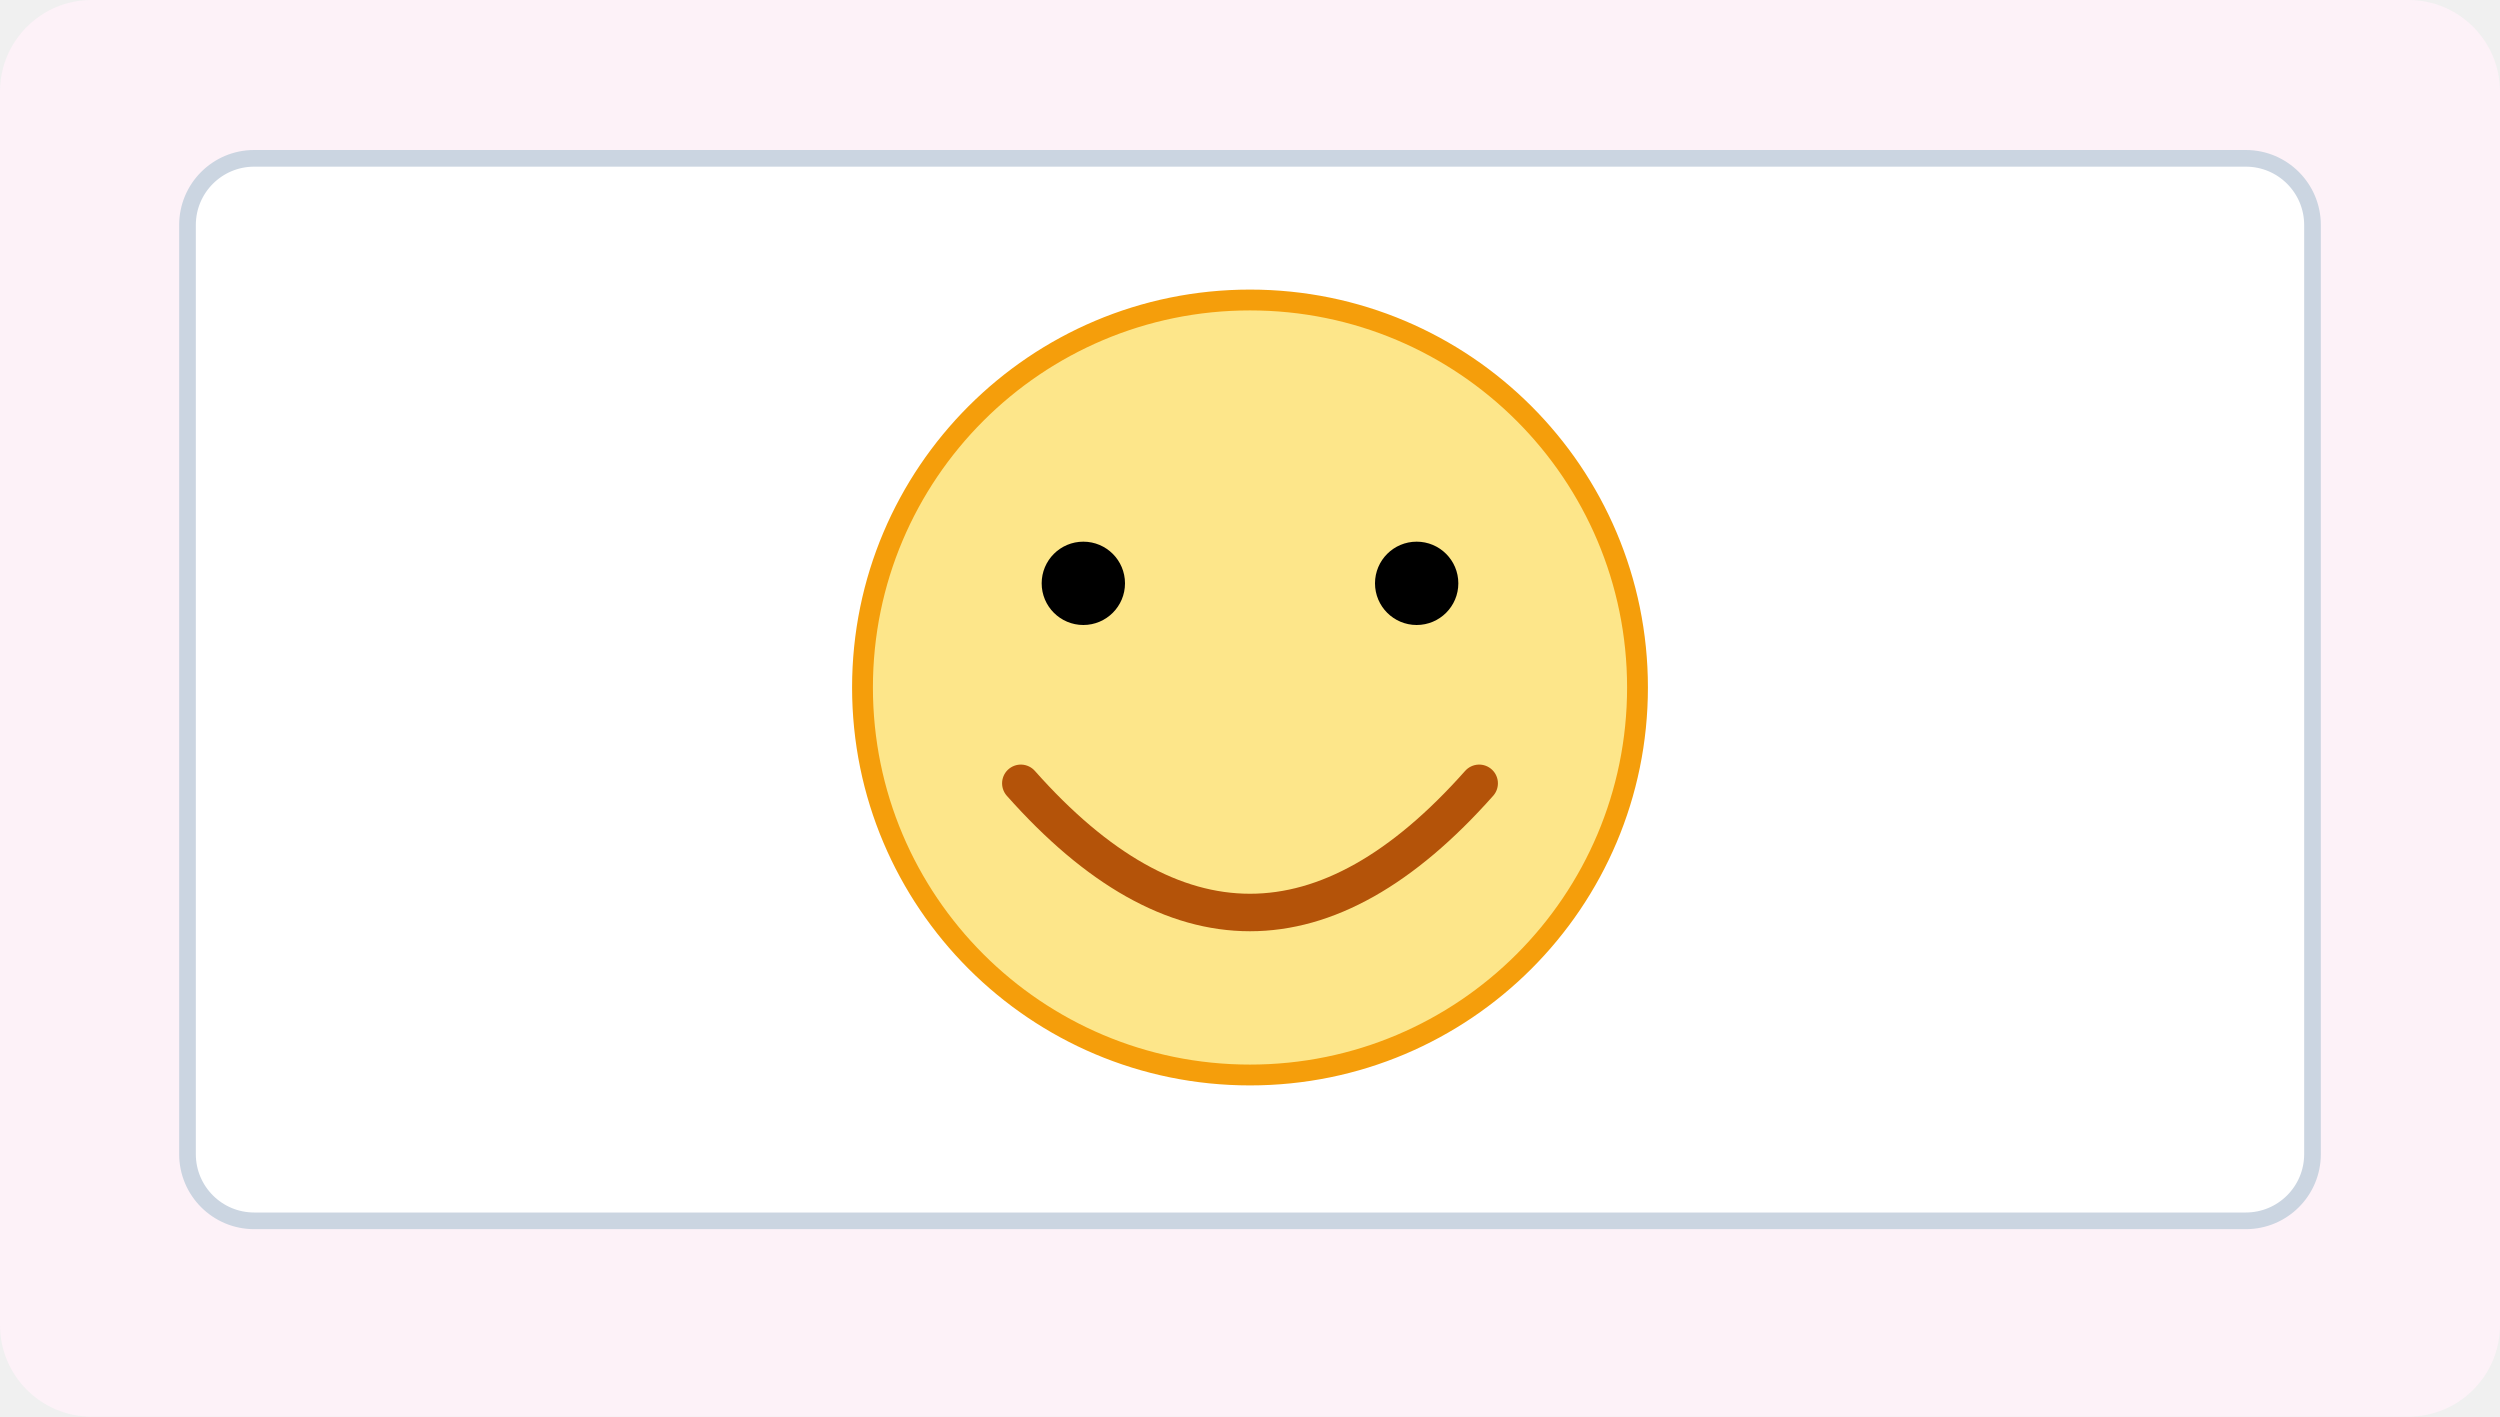
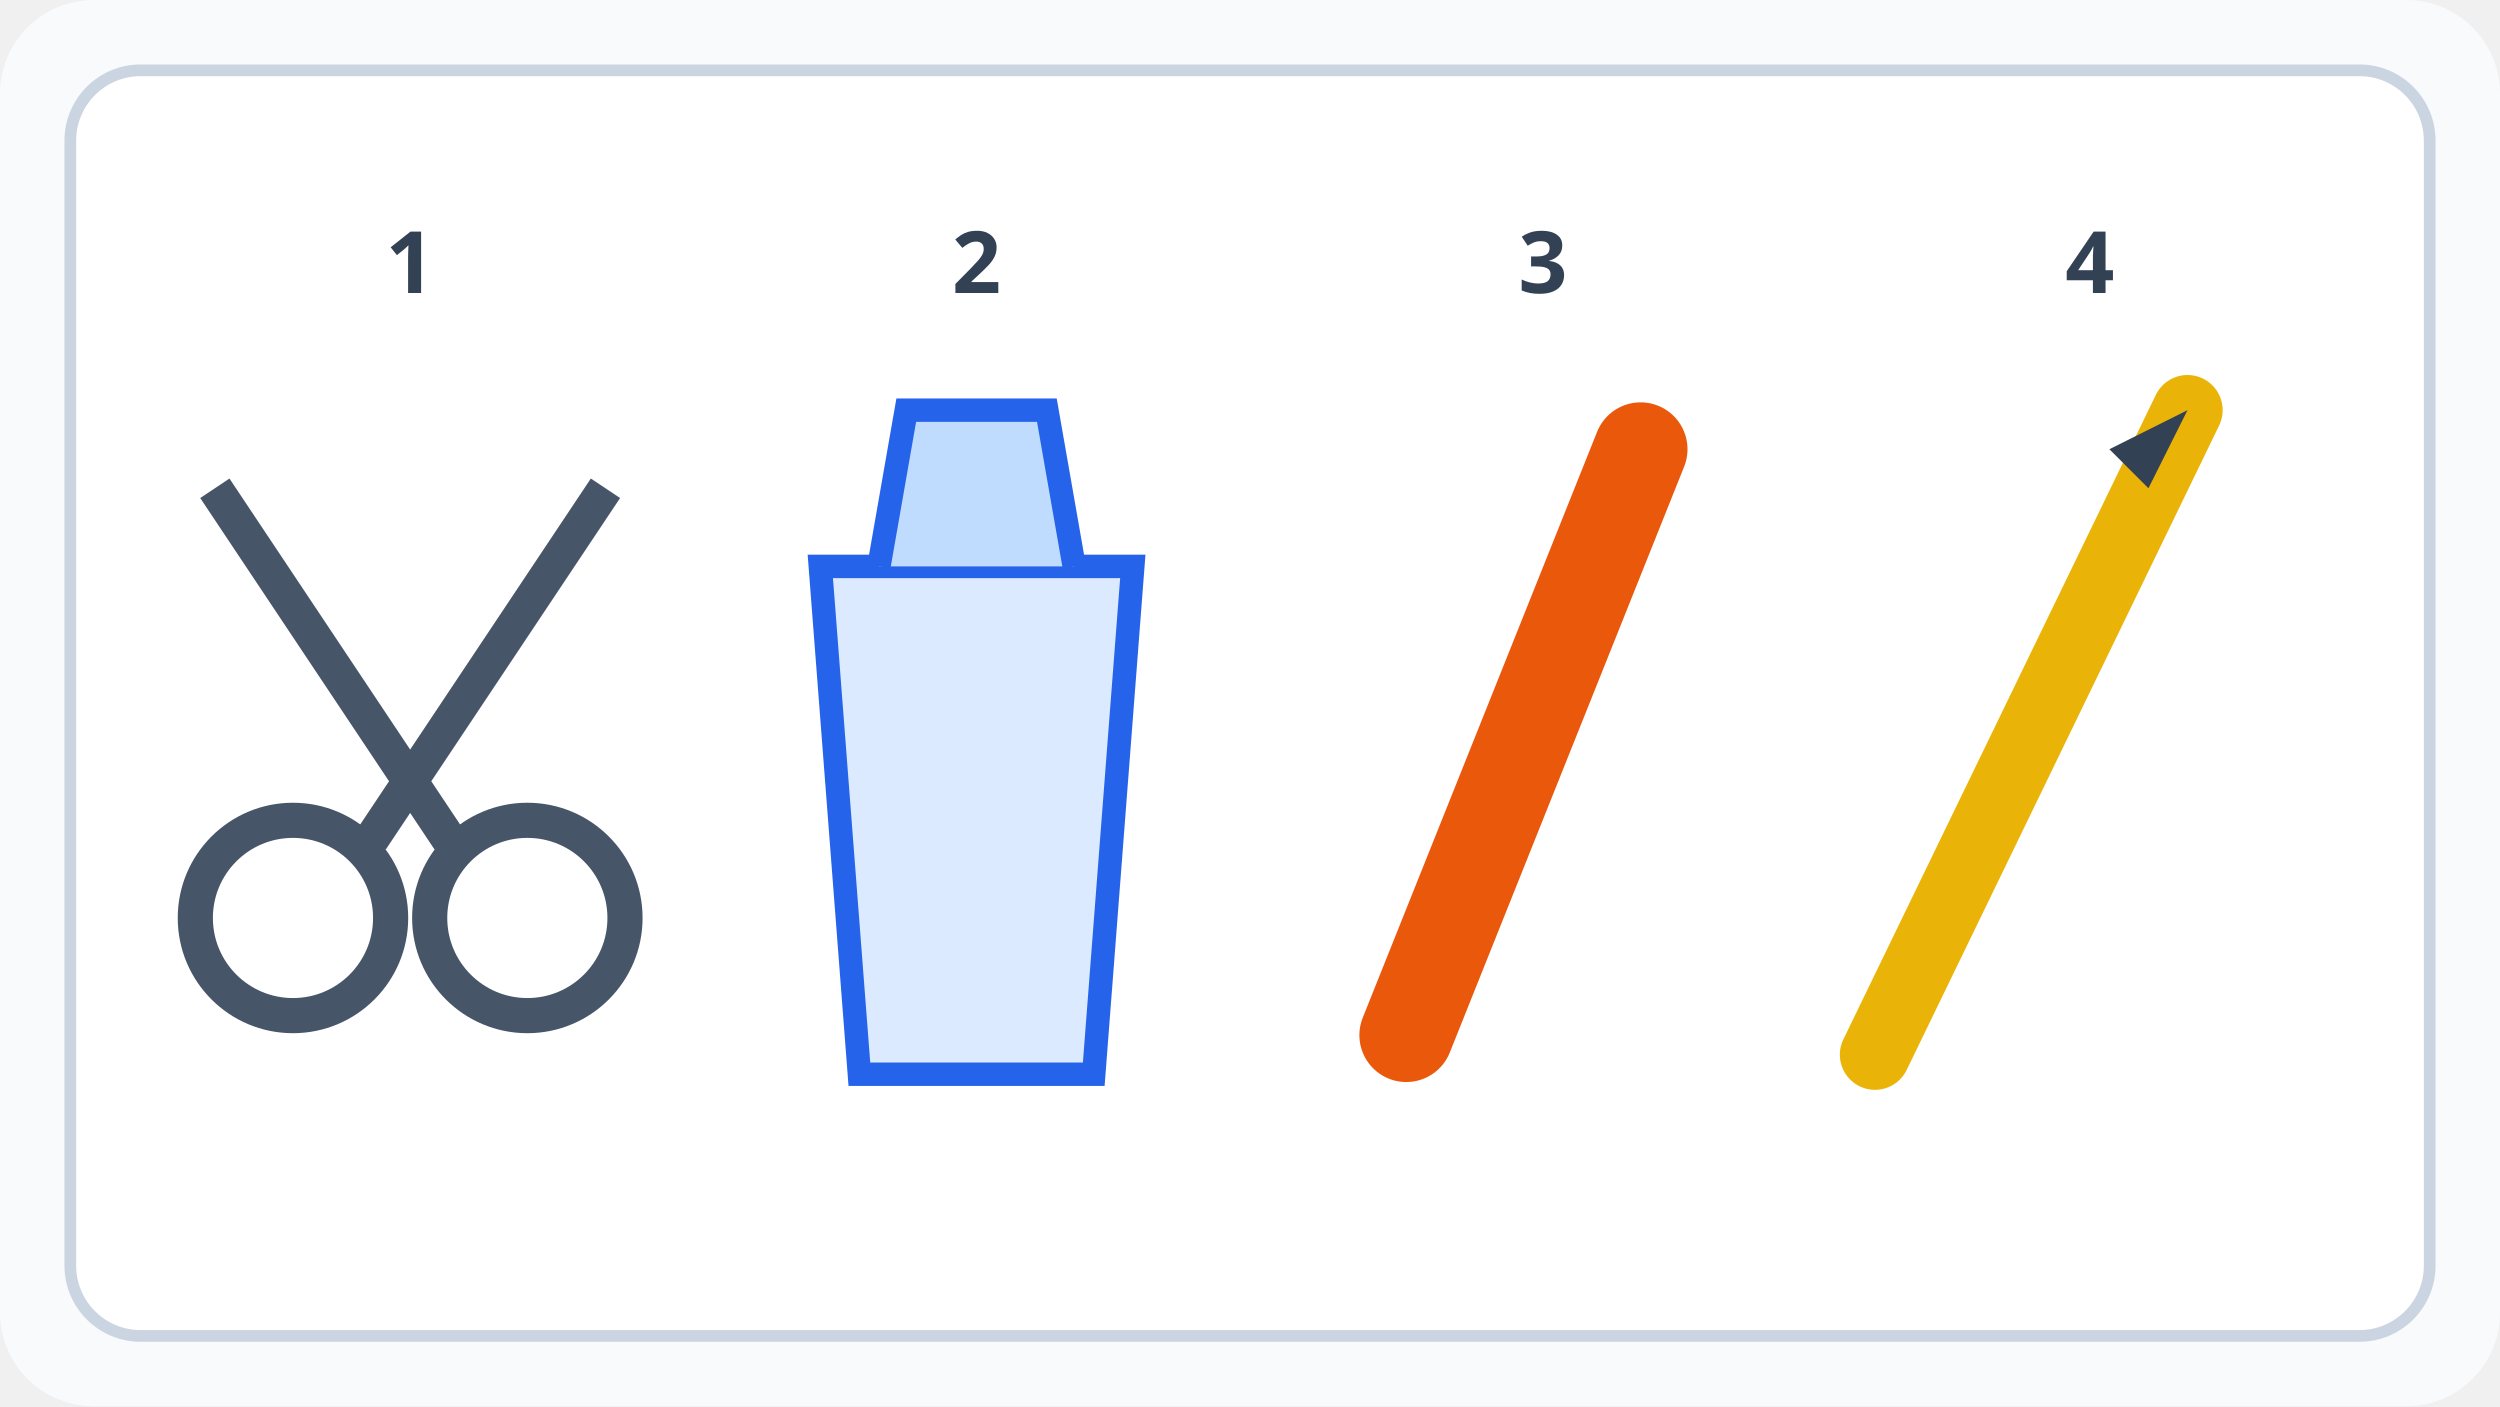
- <svg xmlns="http://www.w3.org/2000/svg" viewBox="0 0 600 340" width="600" height="340" role="img" aria-label="Stimulus Seni Rupa Bab 4 gambar 1">
-   <rect width="600" height="340" rx="22" fill="#fdf2f8" />
-   <rect x="45" y="38" width="510" height="255" rx="16" fill="#fff" stroke="#cbd5e1" stroke-width="4" />
-   <circle cx="300" cy="165" r="93" fill="#fde68a" stroke="#f59e0b" stroke-width="5" />
-   <circle cx="260" cy="140" r="10" />
-   <circle cx="340" cy="140" r="10" />
-   <path d="M245 188 Q300 250 355 188" stroke="#b45309" stroke-width="9" fill="none" stroke-linecap="round" />
+ <svg xmlns="http://www.w3.org/2000/svg" viewBox="0 0 640 360" role="img" aria-labelledby="title desc">
+   <rect width="640" height="360" rx="24" fill="#f8fafc" />
+   <rect x="18" y="18" width="604" height="324" rx="18" fill="#fff" stroke="#cbd5e1" stroke-width="3" />
+   <g font-family="sans-serif" font-size="22" font-weight="700" fill="#334155" text-anchor="middle">
+     <text x="105" y="75">1</text>
+     <text x="250" y="75">2</text>
+     <text x="395" y="75">3</text>
+     <text x="535" y="75">4</text>
+   </g>
+   <g fill="none" stroke="#475569" stroke-width="9">
+     <circle cx="75" cy="235" r="25" />
+     <circle cx="135" cy="235" r="25" />
+     <path d="M95 215 L155 125 M115 215 L55 125" />
+   </g>
+   <path d="M210 145 L290 145 L280 275 L220 275Z" fill="#dbeafe" stroke="#2563eb" stroke-width="6" />
+   <path d="M225 145 L232 105 L268 105 L275 145" fill="#bfdbfe" stroke="#2563eb" stroke-width="6" />
+   <path d="M360 265 L420 115" stroke="#ea580c" stroke-width="24" stroke-linecap="round" />
+   <path d="M480 270 L560 105" stroke="#eab308" stroke-width="18" stroke-linecap="round" />
+   <path d="M550 125 L560 105 L540 115Z" fill="#334155" />
</svg>
